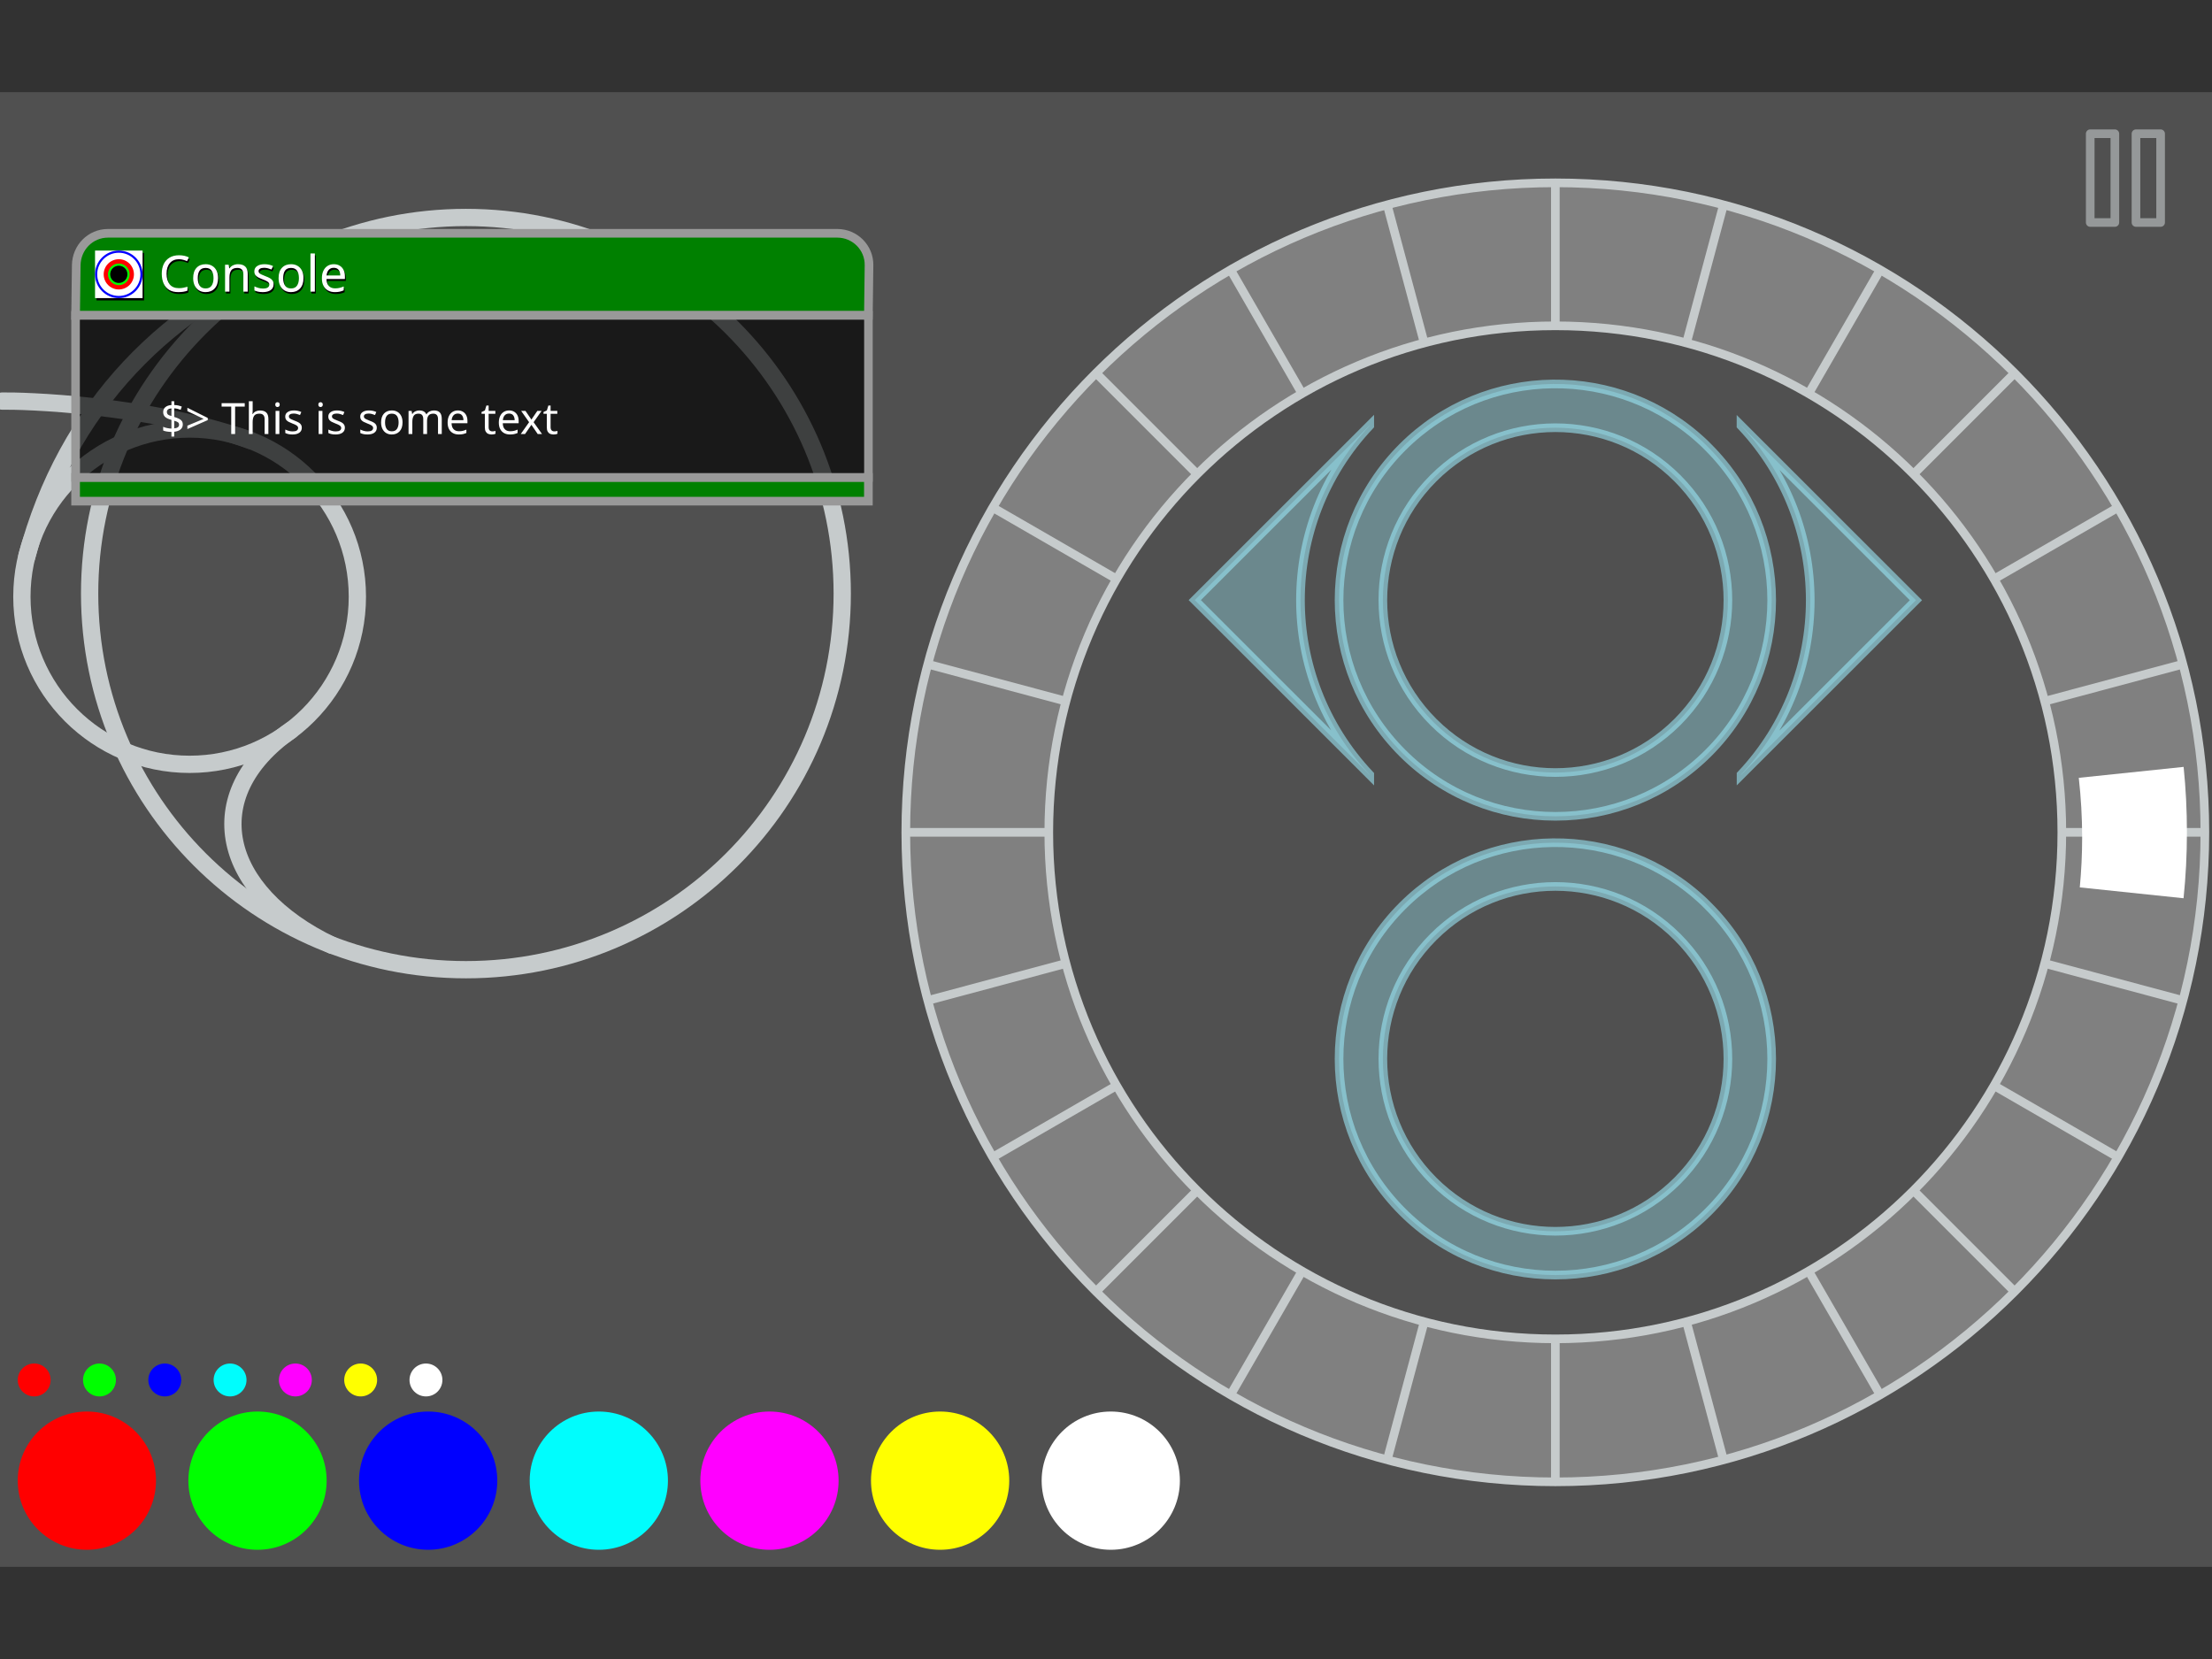
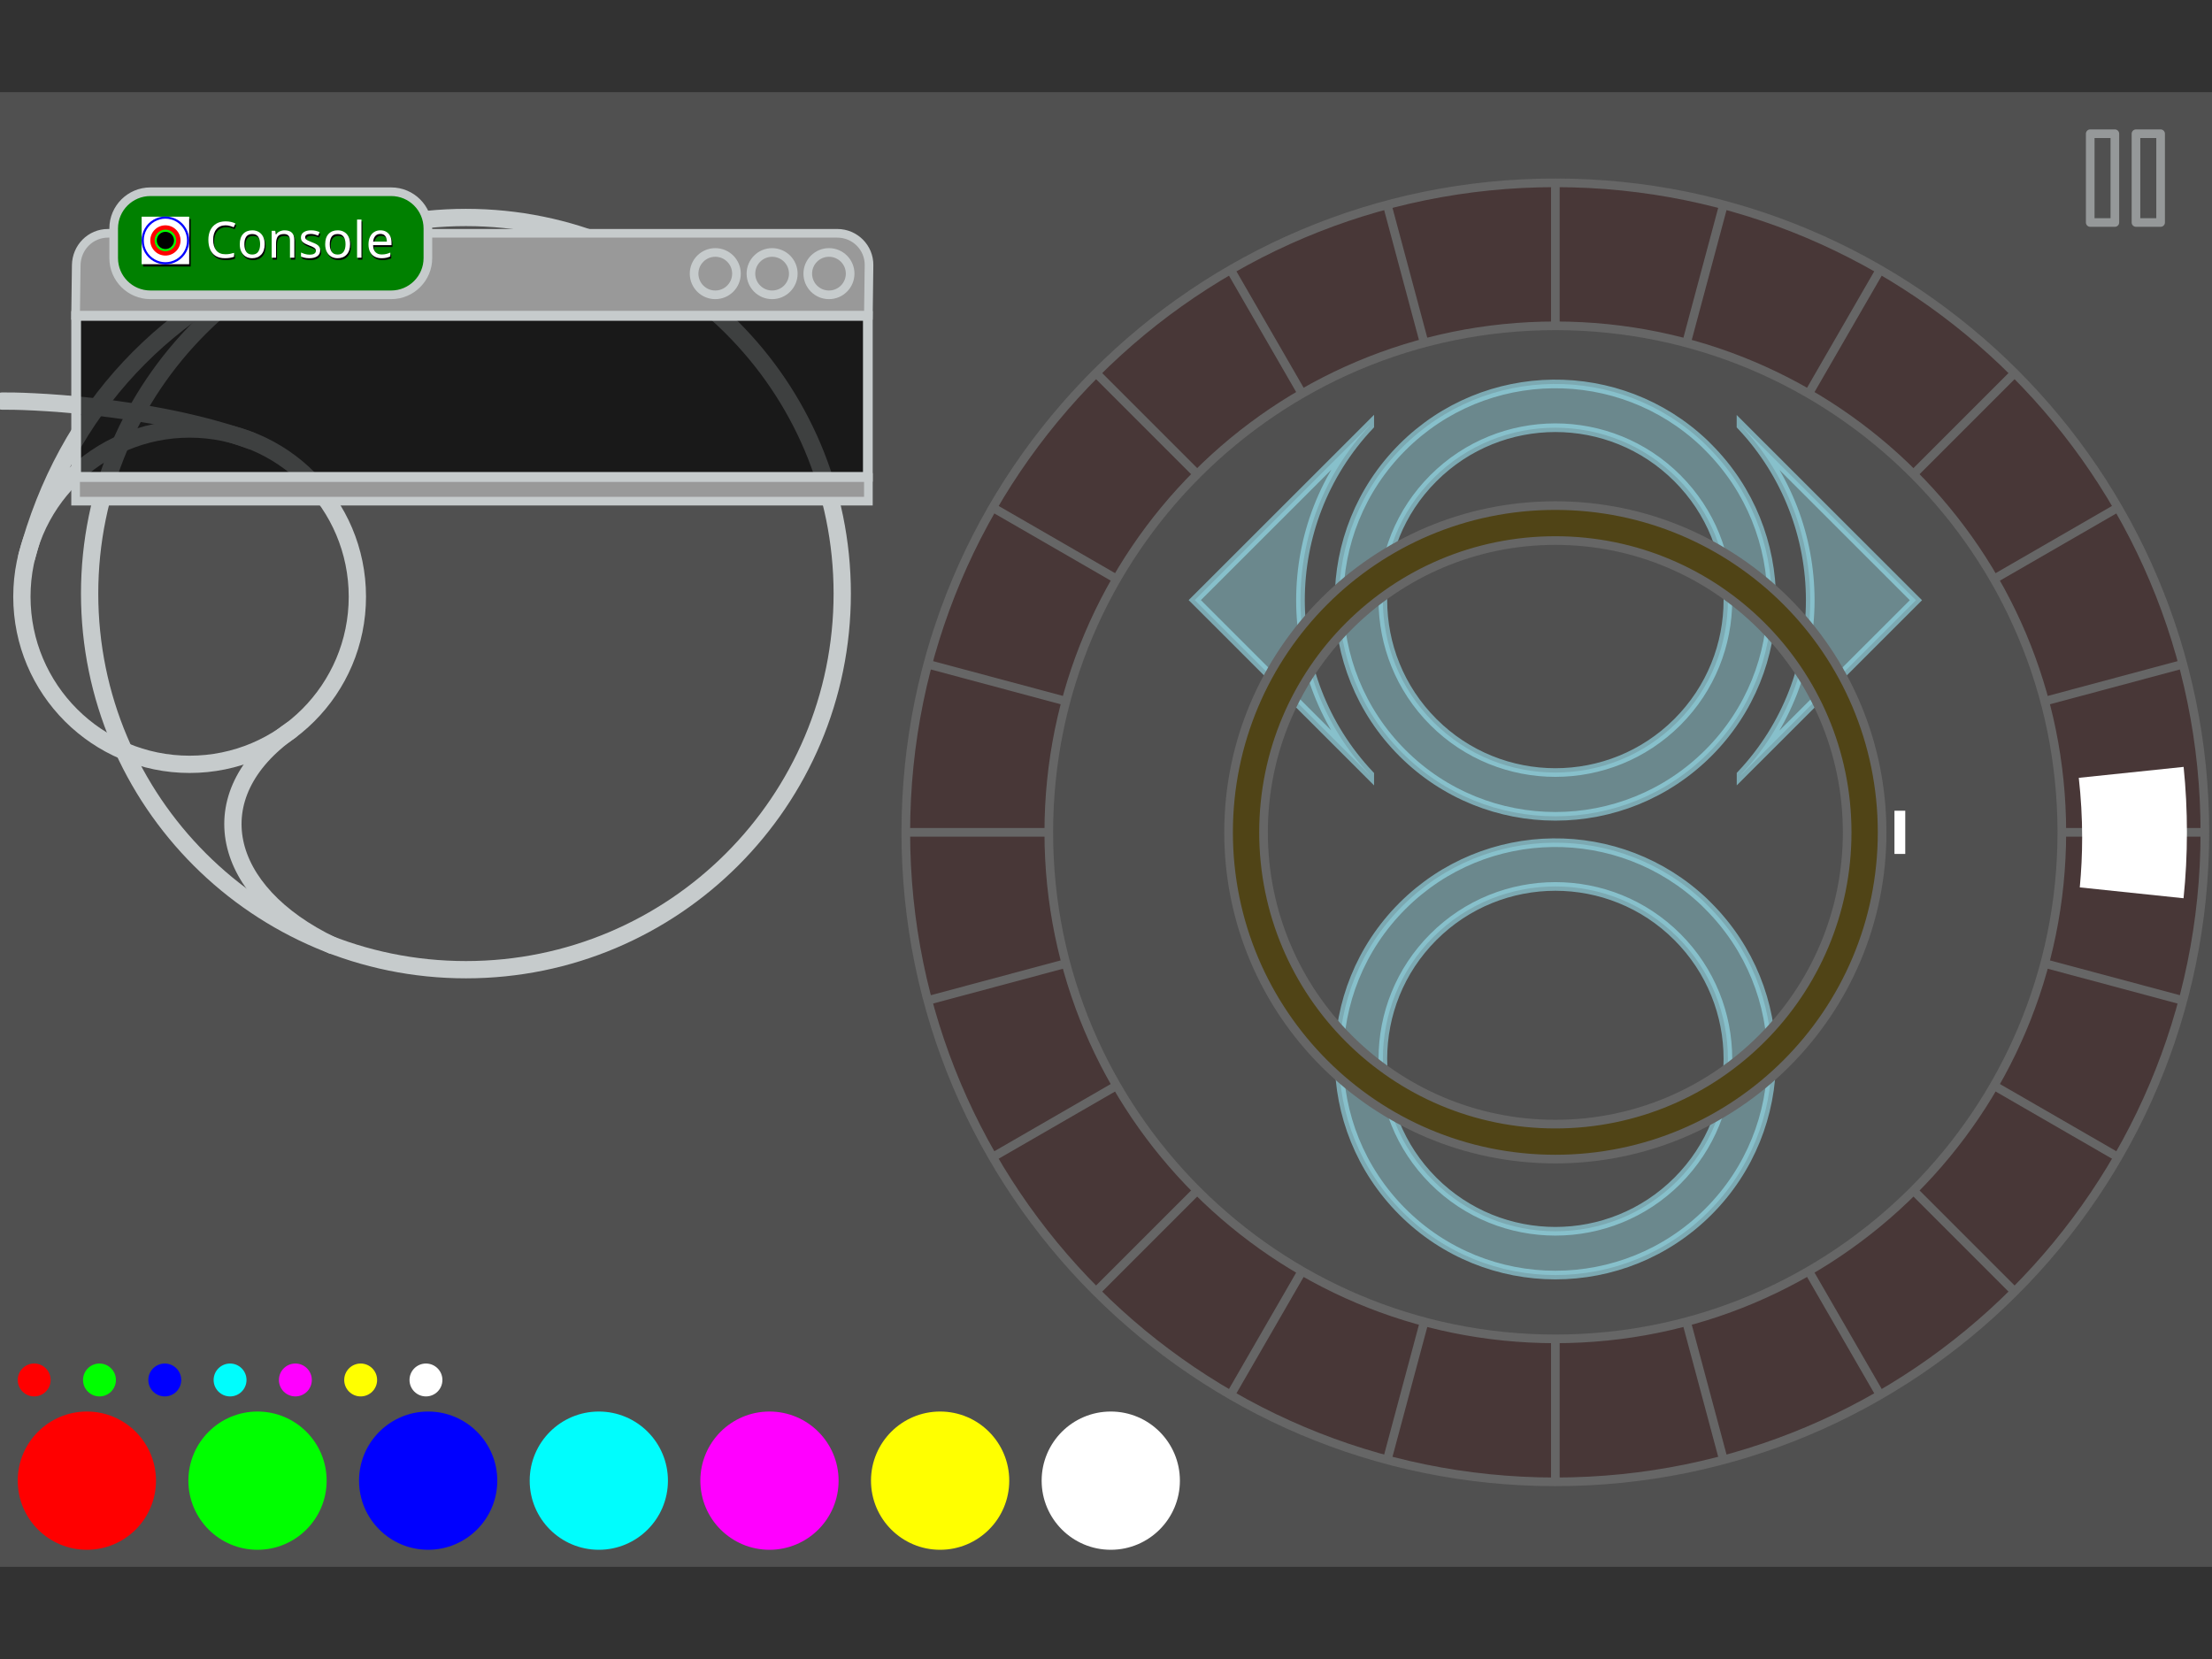
<svg xmlns="http://www.w3.org/2000/svg" xmlns:ns1="http://www.openswatchbook.org/uri/2009/osb" xmlns:xlink="http://www.w3.org/1999/xlink" width="1024" height="768" id="svg3101" version="1.1" style="display:inline;enable-background:new">
  <defs id="defs3103">
    <linearGradient id="linearGradient4024" ns1:paint="solid">
      <stop style="stop-color:#800000;stop-opacity:1;" offset="0" id="stop4026" />
    </linearGradient>
    <linearGradient id="linearGradient5970" ns1:paint="solid">
      <stop style="stop-color:#7bc9fd;stop-opacity:1;" offset="0" id="stop5972" />
    </linearGradient>
  </defs>
  <g id="layer1" transform="translate(0,-284.3622)" style="display:inline">
    <rect style="fill:#323232;fill-opacity:1;stroke:none" id="rect3128" width="1024" height="768" x="0" y="284.362" />
    <rect style="fill:#505050;fill-opacity:1;stroke:none" id="rect3130" width="1024" height="682.667" x="0" y="327.029" />
    <text xml:space="preserve" style="font-size:5px;font-style:normal;font-variant:normal;font-weight:normal;font-stretch:normal;line-height:125%;letter-spacing:0px;word-spacing:0px;fill:#000000;fill-opacity:1;stroke:none;font-family:American Typewriter;-inkscape-font-specification:American Typewriter" x="897.236" y="59.321" id="text3901" transform="translate(0,284.3622)">
      <tspan id="tspan3903" x="897.236" y="59.321" />
    </text>
  </g>
  <g id="layer10" style="display:none">
    <text transform="translate(0,-284.3622)" xml:space="preserve" style="font-size:5px;font-style:normal;font-variant:normal;font-weight:normal;font-stretch:normal;line-height:125%;letter-spacing:0px;word-spacing:0px;fill:#c6cbcc;fill-opacity:1;stroke:none;display:inline;enable-background:new;font-family:American Typewriter;-inkscape-font-specification:American Typewriter" x="15.89" y="350.039" id="text3905">
      <tspan id="tspan3907" x="15.89" y="350.039" style="font-size:16px;fill:#c6cbcc;fill-opacity:1">iPhone (42.19dpi) iPhone-hd (84.38dpi)</tspan>
    </text>
    <text transform="translate(0,-284.3622)" xml:space="preserve" style="font-size:5px;font-style:normal;font-variant:normal;font-weight:normal;font-stretch:normal;line-height:125%;letter-spacing:0px;word-spacing:0px;fill:#c6cbcc;fill-opacity:1;stroke:none;display:inline;enable-background:new;font-family:American Typewriter;-inkscape-font-specification:American Typewriter" x="15.89" y="311.904" id="text3909">
      <tspan id="tspan3911" x="15.89" y="311.904" style="font-size:16px;fill:#c6cbcc;fill-opacity:1">iPad (90dpi) iPad-hd (180dpi)</tspan>
    </text>
  </g>
  <g id="layer2" style="display:none">
    <g id="g3995" style="stroke:#c6cbcc;stroke-width:8;stroke-miterlimit:4;stroke-opacity:1;stroke-dasharray:none" transform="matrix(0,1,-1,0,649.4232,101.0982)">
      <path transform="matrix(1.158033,0,0,1.158033,-220.6651,-146.703)" d="m 628.171,448.618 c 0,106.77 -86.554,193.324 -193.324,193.324 -106.77,0 -193.324,-86.554 -193.324,-193.324 0,-106.77 86.554,-193.324 193.324,-193.324 106.77,0 193.324,86.554 193.324,193.324 z" id="path3985" style="fill:none;stroke:#c6cbcc;stroke-width:6.908;stroke-linecap:round;stroke-linejoin:round;stroke-miterlimit:4;stroke-opacity:1;stroke-dasharray:none" />
      <path style="fill:none;stroke:#c6cbcc;stroke-width:15.498;stroke-linecap:round;stroke-linejoin:round;stroke-miterlimit:4;stroke-opacity:1;stroke-dasharray:none" id="path3987" d="m 628.171,448.618 c 0,106.77 -86.554,193.324 -193.324,193.324 -106.77,0 -193.324,-86.554 -193.324,-193.324 0,-106.77 86.554,-193.324 193.324,-193.324 106.77,0 193.324,86.554 193.324,193.324 z" transform="matrix(0.5161971,0,0,0.5161971,60.27522,305.6159)" />
      <path id="path3989" d="m 364.291,477.009 c 38.86,55.419 96.306,41.577 128.008,-24.562" style="fill:none;stroke:#c6cbcc;stroke-width:8;stroke-linecap:round;stroke-linejoin:round;stroke-miterlimit:4;stroke-opacity:1;stroke-dasharray:none" />
      <path id="path3991" d="M 260.87,634.053 C 172.879,610.793 109.584,550.719 78.52,464.539" style="fill:none;stroke:#c6cbcc;stroke-width:8;stroke-linecap:round;stroke-linejoin:round;stroke-miterlimit:4;stroke-opacity:1;stroke-dasharray:none" />
      <path id="path3993" d="m 191.901,500.726 c -21.986,60.632 -23.845,137.154 -23.585,147.999" style="fill:none;stroke:#c6cbcc;stroke-width:8;stroke-linecap:round;stroke-linejoin:round;stroke-miterlimit:4;stroke-opacity:1;stroke-dasharray:none" />
    </g>
  </g>
  <g style="display:inline" id="g6105">
    <g transform="matrix(0,0.7777182,-0.7781244,0,505.7857,54.76984)" style="stroke:#c6cbcc;stroke-width:10.284;stroke-miterlimit:4;stroke-opacity:1;stroke-dasharray:none" id="lhcmap">
      <path style="fill:none;stroke:#c6cbcc;stroke-width:8.88;stroke-linecap:round;stroke-linejoin:round;stroke-miterlimit:4;stroke-opacity:1;stroke-dasharray:none" id="path6109" d="m 628.171,448.618 c 0,106.77 -86.554,193.324 -193.324,193.324 -106.77,0 -193.324,-86.554 -193.324,-193.324 0,-106.77 86.554,-193.324 193.324,-193.324 106.77,0 193.324,86.554 193.324,193.324 z" transform="matrix(1.158033,0,0,1.158033,-220.6651,-146.703)" />
      <path transform="matrix(0.5161971,0,0,0.5161971,60.27522,305.6159)" d="m 628.171,448.618 c 0,106.77 -86.554,193.324 -193.324,193.324 -106.77,0 -193.324,-86.554 -193.324,-193.324 0,-106.77 86.554,-193.324 193.324,-193.324 106.77,0 193.324,86.554 193.324,193.324 z" id="path6111" style="fill:none;stroke:#c6cbcc;stroke-width:19.922;stroke-linecap:round;stroke-linejoin:round;stroke-miterlimit:4;stroke-opacity:1;stroke-dasharray:none" />
      <path style="fill:none;stroke:#c6cbcc;stroke-width:10.284;stroke-linecap:round;stroke-linejoin:round;stroke-miterlimit:4;stroke-opacity:1;stroke-dasharray:none" d="m 364.291,477.009 c 38.86,55.419 96.306,41.577 128.008,-24.562" id="path6113" />
      <path style="fill:none;stroke:#c6cbcc;stroke-width:10.284;stroke-linecap:round;stroke-linejoin:round;stroke-miterlimit:4;stroke-opacity:1;stroke-dasharray:none" d="M 260.87,634.053 C 172.879,610.793 109.584,550.719 78.52,464.539" id="path6115" />
      <path style="fill:none;stroke:#c6cbcc;stroke-width:10.284;stroke-linecap:round;stroke-linejoin:round;stroke-miterlimit:4;stroke-opacity:1;stroke-dasharray:none" d="m 191.901,500.726 c -21.986,60.632 -23.845,137.154 -23.585,147.999" id="path6117" />
    </g>
  </g>
  <g id="layer4" style="display:inline">
    <path style="fill:#ff0000;fill-opacity:1;stroke:none;display:inline;enable-background:new" id="red-small" d="m 582.621,305.611 a 16.419,16.419 0 1 1 -32.839,0 16.419,16.419 0 1 1 32.839,0 z" transform="matrix(0,0.4637096,0.4637096,0,-125.8914,376.2773)" />
    <path transform="matrix(0,0.4637096,0.4637096,0,-95.66376,376.2773)" d="m 582.621,305.611 a 16.419,16.419 0 1 1 -32.839,0 16.419,16.419 0 1 1 32.839,0 z" id="green-small" style="fill:#00ff00;fill-opacity:1;stroke:none;display:inline;enable-background:new" />
    <path style="fill:#0000ff;fill-opacity:1;stroke:none;display:inline;enable-background:new" id="blue-small" d="m 582.621,305.611 a 16.419,16.419 0 1 1 -32.839,0 16.419,16.419 0 1 1 32.839,0 z" transform="matrix(0,0.4637096,0.4637096,0,-65.43618,376.2773)" />
    <path transform="matrix(0,0.4637096,0.4637096,0,-35.20859,376.2773)" d="m 582.621,305.611 a 16.419,16.419 0 1 1 -32.839,0 16.419,16.419 0 1 1 32.839,0 z" id="antired-small" style="fill:#00fdfd;fill-opacity:1;stroke:none;display:inline;enable-background:new" />
    <path style="fill:#ff00ff;fill-opacity:1;stroke:none;display:inline;enable-background:new" id="antigreen-small" d="m 582.621,305.611 a 16.419,16.419 0 1 1 -32.839,0 16.419,16.419 0 1 1 32.839,0 z" transform="matrix(0,0.4637096,0.4637096,0,-4.98101,376.2773)" />
    <path transform="matrix(0,0.4637096,0.4637096,0,25.24658,376.2773)" d="m 582.621,305.611 a 16.419,16.419 0 1 1 -32.839,0 16.419,16.419 0 1 1 32.839,0 z" id="antiblue-small" style="fill:#ffff00;fill-opacity:1;stroke:none;display:inline;enable-background:new" />
    <path transform="matrix(0,0.4637096,0.4637096,0,55.47416,376.2773)" d="m 582.621,305.611 a 16.419,16.419 0 1 1 -32.839,0 16.419,16.419 0 1 1 32.839,0 z" id="white-small" style="fill:#ffffff;fill-opacity:1;stroke:none;display:inline;enable-background:new" />
    <path transform="matrix(0,1.948925,1.948925,0,-555.4033,-418.0439)" d="m 582.621,305.611 a 16.419,16.419 0 1 1 -32.839,0 16.419,16.419 0 1 1 32.839,0 z" id="red" style="fill:#ff0000;fill-opacity:1;stroke:none;display:inline;enable-background:new" />
    <path style="fill:#00ff00;fill-opacity:1;stroke:none;display:inline;enable-background:new" id="green" d="m 582.621,305.611 a 16.419,16.419 0 1 1 -32.839,0 16.419,16.419 0 1 1 32.839,0 z" transform="matrix(0,1.948925,1.948925,0,-476.4033,-418.0439)" />
    <path transform="matrix(0,1.948925,1.948925,0,-397.4033,-418.0439)" d="m 582.621,305.611 a 16.419,16.419 0 1 1 -32.839,0 16.419,16.419 0 1 1 32.839,0 z" id="blue" style="fill:#0000ff;fill-opacity:1;stroke:none;display:inline;enable-background:new" />
    <path style="fill:#00fdfd;fill-opacity:1;stroke:none;display:inline;enable-background:new" id="antired" d="m 582.621,305.611 a 16.419,16.419 0 1 1 -32.839,0 16.419,16.419 0 1 1 32.839,0 z" transform="matrix(0,1.948925,1.948925,0,-318.4033,-418.0439)" />
    <path transform="matrix(0,1.948925,1.948925,0,-239.4033,-418.0439)" d="m 582.621,305.611 a 16.419,16.419 0 1 1 -32.839,0 16.419,16.419 0 1 1 32.839,0 z" id="antigreen" style="fill:#ff00ff;fill-opacity:1;stroke:none;display:inline;enable-background:new" />
    <path style="fill:#ffff00;fill-opacity:1;stroke:none;display:inline;enable-background:new" id="antiblue" d="m 582.621,305.611 a 16.419,16.419 0 1 1 -32.839,0 16.419,16.419 0 1 1 32.839,0 z" transform="matrix(0,1.948925,1.948925,0,-160.4033,-418.0439)" />
    <path style="fill:#ffffff;fill-opacity:1;stroke:none;display:inline;enable-background:new" id="white" d="m 582.621,305.611 a 16.419,16.419 0 1 1 -32.839,0 16.419,16.419 0 1 1 32.839,0 z" transform="matrix(0,1.948925,1.948925,0,-81.4033,-418.0439)" />
  </g>
  <g id="layer3" style="display:inline">
    <g id="pause">
      <rect y="61.905" x="988.806" height="41.09" width="11.405" id="rect6305" style="fill:none;stroke:#c6cbcc;stroke-width:4;stroke-linecap:round;stroke-linejoin:round;stroke-miterlimit:4;stroke-opacity:0.588;stroke-dasharray:none" />
      <rect style="fill:none;stroke:#c6cbcc;stroke-width:4;stroke-linecap:round;stroke-linejoin:round;stroke-miterlimit:4;stroke-opacity:0.588;stroke-dasharray:none" id="rect6307" width="11.405" height="41.09" x="967.625" y="61.905" />
    </g>
    <g id="thumbguide" transform="matrix(0.8692346,0.8686876,-0.8692346,0.8686876,58.98988,48.90752)" style="fill:#9be7f6;fill-opacity:0.372;stroke:#9be7f7;stroke-width:3.255;stroke-miterlimit:4;stroke-opacity:0.588;stroke-dasharray:none">
      <path id="path6325" d="m 509.906,-329.928 c -44.014,1.115 -79.375,37.154 -79.375,81.438 0,44.986 36.483,81.469 81.469,81.469 44.986,0 81.469,-36.483 81.469,-81.469 0,-44.986 -36.483,-81.438 -81.469,-81.438 -0.703,0 -1.395,-0.018 -2.094,0 z M 512,-313.459 c 35.882,0 64.969,29.087 64.969,64.969 0,35.882 -29.087,64.969 -64.969,64.969 -35.882,0 -64.969,-29.087 -64.969,-64.969 0,-35.882 29.087,-64.969 64.969,-64.969 z" style="fill:#9be7f6;fill-opacity:0.372;stroke:#9be7f7;stroke-width:3.255;stroke-miterlimit:4;stroke-opacity:0.588;stroke-dasharray:none" />
      <path id="rect6321" d="m 514.875,-344.469 0.062,0.062 c 50.675,1.528 91.469,42.294 93,92.969 l 0.094,0.094 0,-93.125 -93.156,0 z m -98.906,98.812 0,93.188 93.188,0 -0.062,-0.062 c -50.702,-1.513 -91.519,-42.329 -93.031,-93.031 l -0.094,-0.094 z" style="fill:#9be7f6;fill-opacity:0.372;stroke:#9be7f7;stroke-width:3.255;stroke-miterlimit:4;stroke-opacity:0.588;stroke-dasharray:none" />
    </g>
    <path id="firebutton" d="m 789.003,417.616 c -39.228,-37.266 -101.291,-36.677 -139.784,1.792 -39.103,39.079 -39.103,102.463 0,141.542 39.103,39.079 102.527,39.079 141.631,0 39.103,-39.079 39.076,-102.436 -0.027,-141.515 -0.611,-0.611 -1.197,-1.227 -1.82,-1.819 z m -12.495,16.125 c 31.19,31.17 31.19,81.705 0,112.875 -31.19,31.17 -81.756,31.17 -112.946,0 -31.19,-31.17 -31.19,-81.705 0,-112.875 31.19,-31.17 81.756,-31.17 112.946,0 z" style="fill:#9be7f6;fill-opacity:0.372;stroke:#9be7f7;stroke-width:4;stroke-miterlimit:4;stroke-opacity:0.588;stroke-dasharray:none" />
    <g id="window">
-       <rect style="fill:#008000;fill-opacity:1;stroke:#999999;stroke-width:4;stroke-miterlimit:4;stroke-opacity:1;stroke-dasharray:none" id="rect3971" width="367" height="11" x="35" y="221" ry="0" />
-       <path id="rect3195" d="m 50,108 337.591,0 c 8.146,0 14.809,6.595 14.704,14.786 L 402,146 35,146 35.296,122.786 C 35.4,114.595 41.854,108 50,108 z" style="fill:#008000;fill-opacity:1;stroke:#999999;stroke-width:4;stroke-miterlimit:4;stroke-opacity:1;stroke-dasharray:none" />
-       <rect style="fill:none;stroke:#999999;stroke-width:4;stroke-miterlimit:4;stroke-opacity:1;stroke-dasharray:none" id="rect6683" width="367" height="75" x="35" y="146" ry="0" />
-       <rect ry="0" y="148" x="37" height="71" width="363" id="rect3973" style="fill:#000000;fill-opacity:0.684;stroke:none" />
-       <g transform="translate(1.694943,-3.935151)" id="g6639">
+       <rect ry="0" y="148" x="37" height="71" width="363" id="rect3973" style="fill:#000000;fill-opacity:0.684;stroke:#c6cbcc;stroke-opacity:1" />
+       <rect style="fill:#999999;fill-opacity:1;stroke:#c6cbcc;stroke-width:4;stroke-miterlimit:4;stroke-opacity:1;stroke-dasharray:none" id="rect3971" width="367" height="11" x="35" y="221" ry="0" />
+       <path id="rect3195" d="m 50,108 337.591,0 c 8.146,0 14.809,6.595 14.704,14.786 L 402,146 35,146 35.296,122.786 C 35.4,114.595 41.854,108 50,108 z" style="fill:#999999;fill-opacity:1;stroke:#c6cbcc;stroke-width:4;stroke-miterlimit:4;stroke-opacity:1;stroke-dasharray:none" />
+       <rect style="fill:none;stroke:#c6cbcc;stroke-width:4;stroke-miterlimit:4;stroke-opacity:1;stroke-dasharray:none" id="rect6683" width="367" height="75" x="35" y="146" ry="0" />
+       <rect rx="16.997" ry="16.997" y="88.759" x="52.626" height="47.723" width="145.458" id="rect6721" style="fill:#008000;fill-opacity:1;stroke:#c6cbcc;stroke-width:4;stroke-linecap:round;stroke-linejoin:miter;stroke-miterlimit:4;stroke-opacity:1;stroke-dasharray:none" />
+       <g transform="translate(23.26851,-19.62502)" id="g6639">
        <rect ry="14.68" rx="0" y="121" x="42.997" height="22.003" width="22.003" id="rect6637" style="fill:#000000;fill-opacity:1;stroke:none" />
        <rect style="fill:#ffffff;fill-opacity:1;stroke:none" id="rect5865" width="22.003" height="22.003" x="42.303" y="119.932" rx="0" ry="14.68" />
-         <path transform="matrix(0.5758122,0,0,0.5758122,-213.0286,75.37879)" d="m 481.636,96.481 c 0,10.549 -8.552,19.101 -19.101,19.101 -10.549,0 -19.101,-8.552 -19.101,-19.101 0,-10.549 8.552,-19.101 19.101,-19.101 10.549,0 19.101,8.552 19.101,19.101 z" id="path5861" style="fill:#0000ff;fill-opacity:1;stroke:none" />
-         <path style="fill:#ffffff;fill-opacity:1;stroke:none" id="path4002" d="m 481.636,96.481 c 0,10.549 -8.552,19.101 -19.101,19.101 -10.549,0 -19.101,-8.552 -19.101,-19.101 0,-10.549 8.552,-19.101 19.101,-19.101 10.549,0 19.101,8.552 19.101,19.101 z" transform="matrix(0.5236264,0,0,0.5236264,-188.8908,80.41371)" />
-         <path style="fill:#ff0000;fill-opacity:1;stroke:none" id="path4004" d="m 440.813,95.919 c 0,6.309 -5.114,11.423 -11.423,11.423 -6.309,0 -11.423,-5.114 -11.423,-11.423 0,-6.309 5.114,-11.423 11.423,-11.423 6.309,0 11.423,5.114 11.423,11.423 z" transform="matrix(0.6129423,0,0,0.6129423,-209.8865,72.14079)" />
-         <path transform="matrix(0.4378562,0,0,0.4378562,-134.7062,88.93486)" d="m 440.813,95.919 c 0,6.309 -5.114,11.423 -11.423,11.423 -6.309,0 -11.423,-5.114 -11.423,-11.423 0,-6.309 5.114,-11.423 11.423,-11.423 6.309,0 11.423,5.114 11.423,11.423 z" id="path4008" style="fill:#00ff00;fill-opacity:1;stroke:none" />
-         <path style="fill:#000000;fill-opacity:1;stroke:none" id="path4010" d="m 440.813,95.919 c 0,6.309 -5.114,11.423 -11.423,11.423 -6.309,0 -11.423,-5.114 -11.423,-11.423 0,-6.309 5.114,-11.423 11.423,-11.423 6.309,0 11.423,5.114 11.423,11.423 z" transform="matrix(0.3500318,0,0,0.3500318,-96.99523,97.35888)" />
-       </g>
-       <g transform="matrix(1.161565,0,0,1.161565,-623.7617,50.96137)" id="g3996" style="display:inline;enable-background:new">
+         <path transform="matrix(0.5758122,0,0,0.5758122,-213.0286,75.37879)" d="m 481.636,96.481 a 19.101,19.101 0 1 1 -38.201,0 19.101,19.101 0 1 1 38.201,0 z" id="path5861" style="fill:#0000ff;fill-opacity:1;stroke:none" />
+         <path style="fill:#ffffff;fill-opacity:1;stroke:none" id="path4002" d="m 481.636,96.481 a 19.101,19.101 0 1 1 -38.201,0 19.101,19.101 0 1 1 38.201,0 z" transform="matrix(0.5236264,0,0,0.5236264,-188.8908,80.41371)" />
+         <path style="fill:#ff0000;fill-opacity:1;stroke:none" id="path4004" d="m 440.813,95.919 a 11.423,11.423 0 1 1 -22.846,0 11.423,11.423 0 1 1 22.846,0 z" transform="matrix(0.6129423,0,0,0.6129423,-209.8865,72.14079)" />
+         <path transform="matrix(0.4378562,0,0,0.4378562,-134.7062,88.93486)" d="m 440.813,95.919 a 11.423,11.423 0 1 1 -22.846,0 11.423,11.423 0 1 1 22.846,0 z" id="path4008" style="fill:#00ff00;fill-opacity:1;stroke:none" />
+         <path style="fill:#000000;fill-opacity:1;stroke:none" id="path4010" d="m 440.813,95.919 a 11.423,11.423 0 1 1 -22.846,0 11.423,11.423 0 1 1 22.846,0 z" transform="matrix(0.3500318,0,0,0.3500318,-96.99523,97.35888)" />
+       </g>
+       <g transform="matrix(1.161565,0,0,1.161565,-602.1881,35.2715)" id="g3996" style="display:inline;enable-background:new">
        <text id="text3991" y="73.092" x="600.629" style="font-size:20px;font-style:normal;font-variant:normal;font-weight:normal;font-stretch:normal;line-height:125%;letter-spacing:0px;word-spacing:0px;fill:#000000;fill-opacity:1;stroke:none;font-family:American Typewriter;-inkscape-font-specification:American Typewriter" xml:space="preserve">
          <tspan y="73.092" x="600.629" id="tspan3993">Console</tspan>
        </text>
        <text xml:space="preserve" style="font-size:20px;font-style:normal;font-variant:normal;font-weight:normal;font-stretch:normal;line-height:125%;letter-spacing:0px;word-spacing:0px;fill:#ffffff;fill-opacity:1;stroke:none;font-family:American Typewriter;-inkscape-font-specification:American Typewriter" x="600.254" y="72.343" id="text3987">
          <tspan id="tspan3989" x="600.254" y="72.343">Console</tspan>
        </text>
      </g>
-     </g>
-   </g>
-   <g id="layer6" style="display:inline">
+       <path transform="translate(19.93921,0)" d="m 320.989,126.677 a 9.806,9.806 0 1 1 -19.612,0 9.806,9.806 0 1 1 19.612,0 z" id="path6745" style="fill:#999999;fill-opacity:1;stroke:#c6cbcc;stroke-width:4;stroke-linecap:round;stroke-linejoin:miter;stroke-miterlimit:4;stroke-opacity:1;stroke-dasharray:none" />
+       <path transform="translate(46.25244,0)" style="fill:#999999;fill-opacity:1;stroke:#c6cbcc;stroke-width:4;stroke-linecap:round;stroke-linejoin:miter;stroke-miterlimit:4;stroke-opacity:1;stroke-dasharray:none" id="path6747" d="m 320.989,126.677 a 9.806,9.806 0 1 1 -19.612,0 9.806,9.806 0 1 1 19.612,0 z" />
+       <path d="m 320.989,126.677 a 9.806,9.806 0 1 1 -19.612,0 9.806,9.806 0 1 1 19.612,0 z" id="path6749" style="fill:#999999;fill-opacity:1;stroke:#c6cbcc;stroke-width:4;stroke-linecap:round;stroke-linejoin:miter;stroke-miterlimit:4;stroke-opacity:1;stroke-dasharray:none" transform="translate(72.56564,0)" />
+     </g>
+   </g>
+   <g id="layer6" style="display:none">
    <text xml:space="preserve" style="font-size:20px;font-style:normal;font-variant:normal;font-weight:normal;font-stretch:normal;line-height:125%;letter-spacing:0px;word-spacing:0px;fill:#ffffff;fill-opacity:1;stroke:none;display:inline;enable-background:new;font-family:Krungthep;-inkscape-font-specification:Krungthep" x="74.303" y="200.932" id="text4018">
      <tspan id="tspan4020" x="74.303" y="200.932">$&gt; This is some text</tspan>
    </text>
  </g>
  <g id="layer5" style="display:none">
    <path style="fill:#800000;fill-opacity:1;stroke:#999999;stroke-width:0.416;stroke-linecap:round;stroke-linejoin:round;stroke-miterlimit:4;stroke-opacity:1;stroke-dasharray:none;display:inline;enable-background:new" id="path4022" d="m 840,300.5 a 97.5,97.5 0 1 1 -195,0 97.5,97.5 0 1 1 195,0 z" transform="matrix(2.404968,0,0,2.404968,-1064.81,-338.6928)" />
    <path d="m 840,300.5 a 97.5,97.5 0 1 1 -195,0 97.5,97.5 0 1 1 195,0 z" id="path5471" style="fill:#0000ff;fill-opacity:1;stroke:#999999;stroke-width:1.474;stroke-linecap:round;stroke-linejoin:round;stroke-miterlimit:4;stroke-opacity:1;stroke-dasharray:none;display:inline;enable-background:new" transform="matrix(0.6783242,0,0,0.6783242,217.2232,180.1636)" />
    <path transform="matrix(0.4193278,0,0,0.4193278,409.528,257.992)" style="fill:#333333;fill-opacity:1;stroke:#999999;stroke-width:2.385;stroke-linecap:round;stroke-linejoin:round;stroke-miterlimit:4;stroke-opacity:1;stroke-dasharray:none;display:inline;enable-background:new" id="path5475" d="m 840,300.5 a 97.5,97.5 0 1 1 -195,0 97.5,97.5 0 1 1 195,0 z" />
    <path d="m 840,300.5 a 97.5,97.5 0 1 1 -195,0 97.5,97.5 0 1 1 195,0 z" id="path5477" style="fill:#ff0000;fill-opacity:1;stroke:#999999;stroke-width:5.405;stroke-linecap:round;stroke-linejoin:round;stroke-miterlimit:4;stroke-opacity:1;stroke-dasharray:none;display:inline;enable-background:new" transform="matrix(0.1849976,0,0,0.1849976,583.5182,328.4082)" />
  </g>
  <g id="layer7" style="display:none">
    <g style="display:inline;enable-background:new" id="g5749" transform="matrix(2.303969,0,0,2.303969,-989.818,-308.3427)">
      <g style="stroke:none" id="g5491">
        <rect style="fill:#00ff00;stroke:none;display:inline;enable-background:new" id="rect5479" width="5" height="36.695" x="740" y="231.305" />
        <rect y="333" x="740" height="43.581" width="5" id="rect5481" style="fill:#00ff00;stroke:none;display:inline;enable-background:new" />
      </g>
      <g style="stroke:none" transform="matrix(0.9814429,0.1917546,-0.1917546,0.9814429,71.40091,-136.8014)" id="g5501">
        <rect y="227.945" x="740" height="40.055" width="5" id="rect5503" style="fill:#00ff00;stroke:none;display:inline;enable-background:new" />
        <rect style="fill:#00ff00;stroke:none;display:inline;enable-background:new" id="rect5505" width="5" height="43.3" x="740" y="333" />
      </g>
      <g style="stroke:none" id="g5507" transform="matrix(0.924773,0.3805193,-0.3805193,0.924773,170.2021,-259.9299)">
        <rect style="fill:#00ff00;stroke:none;display:inline;enable-background:new" id="rect5509" width="5" height="18.687" x="740" y="249.313" />
        <rect y="333" x="740" height="53.288" width="5" id="rect5511" style="fill:#00ff00;stroke:none;display:inline;enable-background:new" />
      </g>
      <g style="stroke:none" transform="matrix(0.8292573,0.558867,-0.558867,0.8292573,294.716,-363.6506)" id="g5513">
        <rect y="237.38" x="740" height="30.62" width="5" id="rect5515" style="fill:#00ff00;stroke:none;display:inline;enable-background:new" />
        <rect style="fill:#00ff00;stroke:none;display:inline;enable-background:new" id="rect5517" width="5" height="39.69" x="740" y="333" />
      </g>
      <g style="stroke:none" id="g5519" transform="matrix(0.7059448,0.7082669,-0.7082669,0.7059448,431.1701,-437.5245)">
        <rect style="fill:#00ff00;stroke:none;display:inline;enable-background:new" id="rect5521" width="5" height="45.391" x="740" y="222.609" />
        <rect y="333" x="740" height="52.507" width="5" id="rect5523" style="fill:#00ff00;stroke:none;display:inline;enable-background:new" />
      </g>
      <g style="stroke:none" transform="matrix(0.4358829,0.9000034,-0.9000034,0.4358829,689.3079,-498.7353)" id="g5525">
        <rect transform="matrix(0.991229,-0.1321554,0.1321554,0.991229,0,0)" y="304.231" x="693.837" height="59.259" width="4.938" id="rect5527" style="fill:#00ff00;stroke:none;display:inline;enable-background:new" />
        <rect transform="matrix(0.991229,-0.1321554,0.1321554,0.991229,0,0)" style="fill:#00ff00;stroke:none;display:inline;enable-background:new" id="rect5529" width="5" height="51.469" x="693.775" y="428.49" />
      </g>
      <g style="stroke:none" id="g5531" transform="matrix(0.1862802,0.9824967,-0.9824967,0.1862802,899.4272,-484.981)">
        <rect style="fill:#00ff00;stroke:none;display:inline;enable-background:new" id="rect5533" width="5" height="28.409" x="740" y="239.591" />
        <rect y="333" x="740" height="17.481" width="5" id="rect5535" style="fill:#00ff00;stroke:none;display:inline;enable-background:new" />
      </g>
      <g style="stroke:none" transform="matrix(0.3823617,0.9240127,-0.9240127,0.3823617,736.2623,-500.4791)" id="g5537">
        <rect y="217.333" x="740" height="50.667" width="5" id="rect5539" style="fill:#00ff00;stroke:none;display:inline;enable-background:new" />
        <rect style="fill:#00ff00;stroke:none;display:inline;enable-background:new" id="rect5541" width="5" height="27.969" x="740" y="333" />
      </g>
      <g style="stroke:none" transform="matrix(0,1,-1,0,1043,-442)" id="g5591">
        <rect y="248.783" x="740" height="19.217" width="5" id="rect5593" style="fill:#00ff00;stroke:none;display:inline;enable-background:new" />
        <rect style="fill:#00ff00;stroke:none;display:inline;enable-background:new" id="rect5595" width="5" height="9.683" x="740" y="333" />
      </g>
      <g style="stroke:none" id="g5597" transform="matrix(-0.1917546,0.9814429,-0.9814429,-0.1917546,1179.801,-370.5991)">
        <rect style="fill:#00ff00;stroke:none;display:inline;enable-background:new" id="rect5599" width="5" height="9.105" x="740" y="258.895" />
        <rect y="333" x="740" height="32.485" width="5" id="rect5601" style="fill:#00ff00;stroke:none;display:inline;enable-background:new" />
      </g>
      <g style="stroke:none" transform="matrix(-0.3805193,0.924773,-0.924773,-0.3805193,1302.93,-271.7979)" id="g5603">
        <rect y="230.355" x="740" height="37.645" width="5" id="rect5605" style="fill:#00ff00;stroke:none;display:inline;enable-background:new" />
        <rect style="fill:#00ff00;stroke:none;display:inline;enable-background:new" id="rect5607" width="5" height="36.665" x="740" y="333" />
      </g>
      <g style="stroke:none" id="g5609" transform="matrix(-0.558867,0.8292573,-0.8292573,-0.558867,1406.651,-147.284)">
        <rect style="fill:#00ff00;stroke:none;display:inline;enable-background:new" id="rect5611" width="5" height="49.411" x="740" y="218.589" />
        <rect y="333" x="740" height="34.124" width="5" id="rect5613" style="fill:#00ff00;stroke:none;display:inline;enable-background:new" />
      </g>
      <g style="stroke:none" transform="matrix(-0.7082669,0.7059448,-0.7059448,-0.7082669,1480.524,-10.82983)" id="g5615">
        <rect y="238.337" x="740" height="29.663" width="5" id="rect5617" style="fill:#00ff00;stroke:none;display:inline;enable-background:new" />
        <rect style="fill:#00ff00;stroke:none;display:inline;enable-background:new" id="rect5619" width="5" height="39.022" x="740" y="333" />
      </g>
      <g style="stroke:none" id="g5621" transform="matrix(-0.9000034,0.4358829,-0.4358829,-0.9000034,1541.735,247.308)">
        <rect style="fill:#00ff00;stroke:none;display:inline;enable-background:new" id="rect5623" width="5" height="42.221" x="693.775" y="321.269" transform="matrix(0.991229,-0.1321554,0.1321554,0.991229,0,0)" />
        <rect y="428.49" x="693.775" height="45.006" width="5" id="rect5625" style="fill:#00ff00;stroke:none;display:inline;enable-background:new" transform="matrix(0.991229,-0.1321554,0.1321554,0.991229,0,0)" />
      </g>
      <g style="stroke:none" transform="matrix(-0.9824967,0.1862802,-0.1862802,-0.9824967,1527.981,457.4272)" id="g5627">
        <rect y="236.074" x="740" height="31.926" width="5" id="rect5629" style="fill:#00ff00;stroke:none;display:inline;enable-background:new" />
        <rect style="fill:#00ff00;stroke:none;display:inline;enable-background:new" id="rect5631" width="5" height="44.388" x="740" y="333" />
      </g>
      <g style="stroke:none" id="g5633" transform="matrix(-0.9240127,0.3823617,-0.3823617,-0.9240127,1543.479,294.2623)">
        <rect style="fill:#00ff00;stroke:none;display:inline;enable-background:new" id="rect5635" width="5" height="46.921" x="740" y="221.079" />
        <rect y="333" x="740" height="54.245" width="5" id="rect5637" style="fill:#00ff00;stroke:none;display:inline;enable-background:new" />
      </g>
    </g>
  </g>
  <g id="layer9" style="display:inline">
-     <g id="detector" transform="matrix(0,1,-1,0,1105.328,-334.7031)">
-       <path id="path6103" d="m 720.031,84.625 c -166.062,0 -300.688,134.626 -300.688,300.688 0,166.062 134.626,300.688 300.688,300.688 166.062,0 300.656,-134.626 300.656,-300.688 0,-166.062 -134.594,-300.688 -300.656,-300.688 z m 0,66.219 c 129.502,0 234.469,104.967 234.469,234.469 0,129.502 -104.967,234.5 -234.469,234.5 -129.502,0 -234.5,-104.998 -234.5,-234.5 0,-129.502 104.998,-234.469 234.5,-234.469 z" style="fill:#808080;fill-opacity:1;stroke:#c6cbcc;stroke-width:4;stroke-miterlimit:4;stroke-opacity:1;stroke-dasharray:none" />
-       <path id="path6159" d="m 421.482,385.312 62.577,0" style="fill:#808080;fill-opacity:1;stroke:#c6cbcc;stroke-width:4;stroke-linecap:round;stroke-linejoin:round;stroke-miterlimit:4;stroke-opacity:1;stroke-dasharray:none" />
-       <use height="768" width="1024" transform="translate(534.49,0)" id="use6183" xlink:href="#path6159" y="0" x="0" />
-       <use height="768" width="1024" transform="matrix(0,1,-1,0,1105.328,-334.7031)" id="use6197" xlink:href="#path6159" y="0" x="0" />
-       <use height="768" width="1024" transform="matrix(0,1,-1,0,1105.328,-334.7031)" id="use6199" xlink:href="#use6183" y="0" x="0" />
-       <use x="0" y="0" xlink:href="#path6159" id="use6201" transform="matrix(-0.7071068,0.7071068,-0.7071068,-0.7071068,1501.601,148.6416)" width="1024" height="768" />
-       <use x="0" y="0" xlink:href="#use6183" id="use6203" transform="matrix(-0.7071068,0.7071068,-0.7071068,-0.7071068,1501.601,148.6416)" width="1024" height="768" />
-       <use height="768" width="1024" transform="matrix(0.7071068,0.7071068,-0.7071068,0.7071068,483.3447,-396.2725)" id="use6205" xlink:href="#path6159" y="0" x="0" />
-       <use height="768" width="1024" transform="matrix(0.7071068,0.7071068,-0.7071068,0.7071068,483.3447,-396.2725)" id="use6207" xlink:href="#use6183" y="0" x="0" />
-       <use x="0" y="0" xlink:href="#path6159" id="use6209" transform="matrix(0.258819,0.9659258,-0.9659258,0.258819,905.8451,-409.8954)" width="1024" height="768" />
-       <use x="0" y="0" xlink:href="#use6183" id="use6211" transform="matrix(0.258819,0.9659258,-0.9659258,0.258819,905.8451,-409.8954)" width="1024" height="768" />
-       <use height="768" width="1024" transform="matrix(0.5,0.8660254,-0.8660254,0.5,693.6982,-430.8956)" id="use6213" xlink:href="#path6159" y="0" x="0" />
-       <use height="768" width="1024" transform="matrix(0.5,0.8660254,-0.8660254,0.5,693.6982,-430.8956)" id="use6215" xlink:href="#use6183" y="0" x="0" />
-       <use x="0" y="0" xlink:href="#path6159" id="use6217" transform="matrix(0.8660254,0.5,-0.5,0.8660254,289.12,-308.3857)" width="1024" height="768" />
-       <use x="0" y="0" xlink:href="#use6183" id="use6219" transform="matrix(0.8660254,0.5,-0.5,0.8660254,289.12,-308.3857)" width="1024" height="768" />
-       <use height="768" width="1024" transform="matrix(0.9659258,0.258819,-0.258819,0.9659258,124.2601,-173.2246)" id="use6221" xlink:href="#path6159" y="0" x="0" />
-       <use height="768" width="1024" transform="matrix(0.9659258,0.258819,-0.258819,0.9659258,124.2601,-173.2246)" id="use6223" xlink:href="#use6183" y="0" x="0" />
-       <use x="0" y="0" xlink:href="#path6159" id="use6225" transform="matrix(0.9659258,-0.258819,0.258819,0.9659258,-75.1923,199.4829)" width="1024" height="768" />
-       <use x="0" y="0" xlink:href="#use6183" id="use6227" transform="matrix(0.9659258,-0.258819,0.258819,0.9659258,-75.1923,199.4829)" width="1024" height="768" />
-       <use height="768" width="1024" transform="matrix(0.8660254,-0.5,0.5,0.8660254,-96.19247,411.6299)" id="use6229" xlink:href="#path6159" y="0" x="0" />
-       <use height="768" width="1024" transform="matrix(0.8660254,-0.5,0.5,0.8660254,-96.19247,411.6299)" id="use6231" xlink:href="#use6183" y="0" x="0" />
-       <use x="0" y="0" xlink:href="#path6159" id="use6233" transform="matrix(0.5,-0.8660254,0.8660254,0.5,26.31737,816.208)" width="1024" height="768" />
-       <use x="0" y="0" xlink:href="#use6183" id="use6235" transform="matrix(0.5,-0.8660254,0.8660254,0.5,26.31737,816.208)" width="1024" height="768" />
-       <use height="768" width="1024" transform="matrix(0.258819,-0.9659258,0.9659258,0.258819,161.4785,981.0679)" id="use6237" xlink:href="#path6159" y="0" x="0" />
-       <use height="768" width="1024" transform="matrix(0.258819,-0.9659258,0.9659258,0.258819,161.4785,981.0679)" id="use6239" xlink:href="#use6183" y="0" x="0" />
+     <g id="detector">
+       <path id="path6103" d="m 1020.703,385.328 c 0,-166.062 -134.626,-300.688 -300.688,-300.688 -166.062,0 -300.688,134.626 -300.688,300.688 0,166.062 134.626,300.656 300.688,300.656 166.062,0 300.688,-134.594 300.688,-300.656 z m -66.219,0 c 0,129.502 -104.967,234.469 -234.469,234.469 -129.502,0 -234.5,-104.967 -234.5,-234.469 0,-129.502 104.998,-234.5 234.5,-234.5 129.502,0 234.469,104.998 234.469,234.5 z" style="fill:#483737;fill-opacity:1;stroke:#666666;stroke-width:4;stroke-miterlimit:4;stroke-opacity:1;stroke-dasharray:none" />
+       <path id="path6159" d="m 720.016,86.779 0,62.577" style="fill:#483737;fill-opacity:1;stroke:#666666;stroke-width:4;stroke-linecap:round;stroke-linejoin:round;stroke-miterlimit:4;stroke-opacity:1;stroke-dasharray:none" />
+       <use height="768" width="1024" transform="translate(0,534.49)" id="use6183" xlink:href="#path6159" y="0" x="0" style="fill:#483737;stroke:#666666" />
+       <use height="768" width="1024" transform="matrix(0,1,-1,0,1105.328,-334.7031)" id="use6197" xlink:href="#path6159" y="0" x="0" style="fill:#483737;stroke:#666666" />
+       <use height="768" width="1024" transform="matrix(0,1,-1,0,1105.328,-334.7031)" id="use6199" xlink:href="#use6183" y="0" x="0" style="fill:#483737;stroke:#666666" />
+       <use x="0" y="0" xlink:href="#path6159" id="use6201" transform="matrix(-0.7071068,0.7071068,-0.7071068,-0.7071068,1501.601,148.6416)" width="1024" height="768" style="fill:#483737;stroke:#666666" />
+       <use x="0" y="0" xlink:href="#use6183" id="use6203" transform="matrix(-0.7071068,0.7071068,-0.7071068,-0.7071068,1501.601,148.6416)" width="1024" height="768" style="fill:#483737;stroke:#666666" />
+       <use height="768" width="1024" transform="matrix(0.7071068,0.7071068,-0.7071068,0.7071068,483.3448,-396.2725)" id="use6205" xlink:href="#path6159" y="0" x="0" style="fill:#483737;stroke:#666666" />
+       <use height="768" width="1024" transform="matrix(0.7071068,0.7071068,-0.7071068,0.7071068,483.3448,-396.2725)" id="use6207" xlink:href="#use6183" y="0" x="0" style="fill:#483737;stroke:#666666" />
+       <use x="0" y="0" xlink:href="#path6159" id="use6209" transform="matrix(0.258819,0.9659258,-0.9659258,0.258819,905.8452,-409.8954)" width="1024" height="768" style="fill:#483737;stroke:#666666" />
+       <use x="0" y="0" xlink:href="#use6183" id="use6211" transform="matrix(0.258819,0.9659258,-0.9659258,0.258819,905.8452,-409.8954)" width="1024" height="768" style="fill:#483737;stroke:#666666" />
+       <use height="768" width="1024" transform="matrix(0.5,0.8660254,-0.8660254,0.5,693.6982,-430.8956)" id="use6213" xlink:href="#path6159" y="0" x="0" style="fill:#483737;stroke:#666666" />
+       <use height="768" width="1024" transform="matrix(0.5,0.8660254,-0.8660254,0.5,693.6982,-430.8956)" id="use6215" xlink:href="#use6183" y="0" x="0" style="fill:#483737;stroke:#666666" />
+       <use x="0" y="0" xlink:href="#path6159" id="use6217" transform="matrix(0.8660254,0.5,-0.5,0.8660254,289.1201,-308.3857)" width="1024" height="768" style="fill:#483737;stroke:#666666" />
+       <use x="0" y="0" xlink:href="#use6183" id="use6219" transform="matrix(0.8660254,0.5,-0.5,0.8660254,289.1201,-308.3857)" width="1024" height="768" style="fill:#483737;stroke:#666666" />
+       <use height="768" width="1024" transform="matrix(0.9659258,0.258819,-0.258819,0.9659258,124.2602,-173.2246)" id="use6221" xlink:href="#path6159" y="0" x="0" style="fill:#483737;stroke:#666666" />
+       <use height="768" width="1024" transform="matrix(0.9659258,0.258819,-0.258819,0.9659258,124.2602,-173.2246)" id="use6223" xlink:href="#use6183" y="0" x="0" style="fill:#483737;stroke:#666666" />
+       <use x="0" y="0" xlink:href="#path6159" id="use6225" transform="matrix(0.9659258,-0.258819,0.258819,0.9659258,-75.19224,199.4829)" width="1024" height="768" style="fill:#483737;stroke:#666666" />
+       <use x="0" y="0" xlink:href="#use6183" id="use6227" transform="matrix(0.9659258,-0.258819,0.258819,0.9659258,-75.19224,199.4829)" width="1024" height="768" style="fill:#483737;stroke:#666666" />
+       <use height="768" width="1024" transform="matrix(0.8660254,-0.5,0.5,0.8660254,-96.19242,411.6298)" id="use6229" xlink:href="#path6159" y="0" x="0" style="fill:#483737;stroke:#666666" />
+       <use height="768" width="1024" transform="matrix(0.8660254,-0.5,0.5,0.8660254,-96.19242,411.6298)" id="use6231" xlink:href="#use6183" y="0" x="0" style="fill:#483737;stroke:#666666" />
+       <use x="0" y="0" xlink:href="#path6159" id="use6233" transform="matrix(0.5,-0.8660254,0.8660254,0.5,26.31742,816.208)" width="1024" height="768" style="fill:#483737;stroke:#666666" />
+       <use x="0" y="0" xlink:href="#use6183" id="use6235" transform="matrix(0.5,-0.8660254,0.8660254,0.5,26.31742,816.208)" width="1024" height="768" style="fill:#483737;stroke:#666666" />
+       <use height="768" width="1024" transform="matrix(0.258819,-0.9659258,0.9659258,0.258819,161.4786,981.0679)" id="use6237" xlink:href="#path6159" y="0" x="0" style="fill:#483737;stroke:#666666" />
+       <use height="768" width="1024" transform="matrix(0.258819,-0.9659258,0.9659258,0.258819,161.4786,981.0679)" id="use6239" xlink:href="#use6183" y="0" x="0" style="fill:#483737;stroke:#666666" />
+       <path id="path6861" d="m 720.002,234.054 c -83.546,0 -151.259,67.713 -151.259,151.259 0,83.546 67.713,151.259 151.259,151.259 83.546,0 151.286,-67.713 151.286,-151.259 0,-83.546 -67.74,-151.259 -151.286,-151.259 z m -0.002,16.182 c 74.612,0 135.107,60.465 135.107,135.077 0,74.612 -60.495,135.077 -135.107,135.077 -74.612,0 -135.077,-60.465 -135.077,-135.077 0,-74.612 60.465,-135.077 135.077,-135.077 z" style="fill:#504416;fill-opacity:1;stroke:#666666;stroke-width:4;stroke-linecap:round;stroke-linejoin:miter;stroke-miterlimit:4;stroke-opacity:1;stroke-dasharray:none" />
    </g>
    <path style="fill:#ffffff;fill-opacity:1;stroke:none;display:inline;enable-background:new" d="m 1012.391,385.328 c 0,-10.231 -0.506,-20.353 -1.531,-30.312 l -48.531,5.062 c 1.015,9.079 1.562,18.306 1.562,27.656 0,7.779 -0.388,15.467 -1.094,23.062 l 48.031,5.031 c 1.038,-10.021 1.562,-20.204 1.562,-30.5 z" id="blink" />
+     <rect style="fill:#ffffff;fill-opacity:1;stroke:none" id="graph" width="5" height="20" x="877" y="375.312" rx="0" ry="16.997" />
  </g>
</svg>
